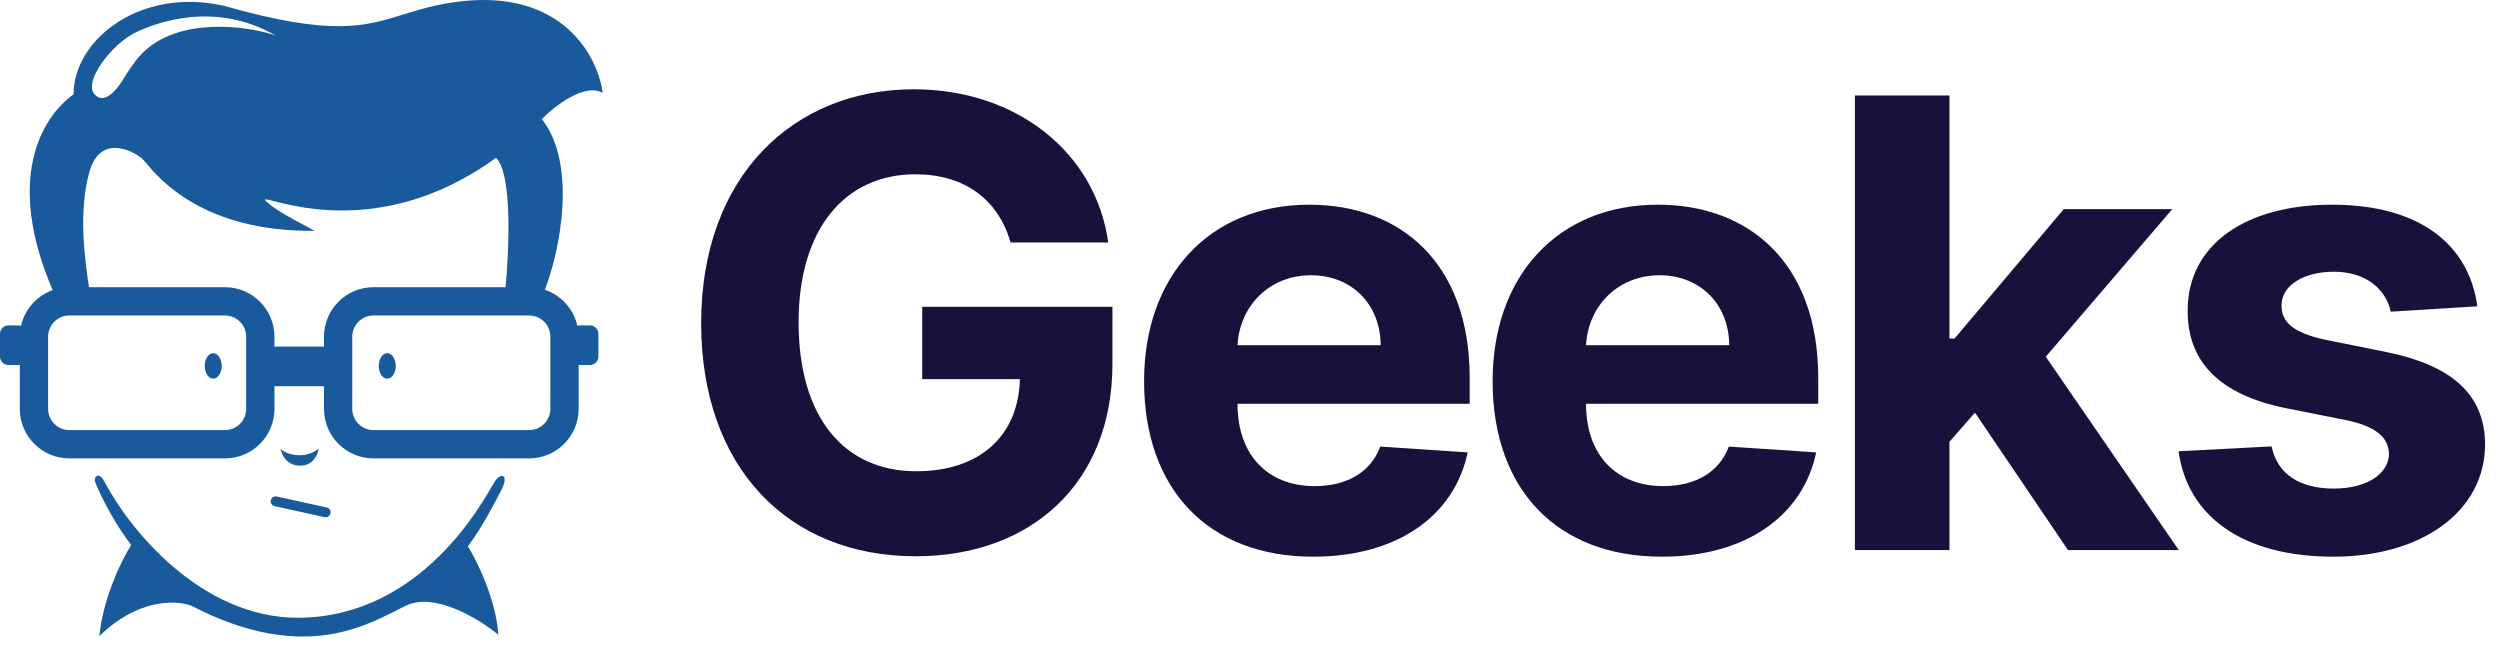
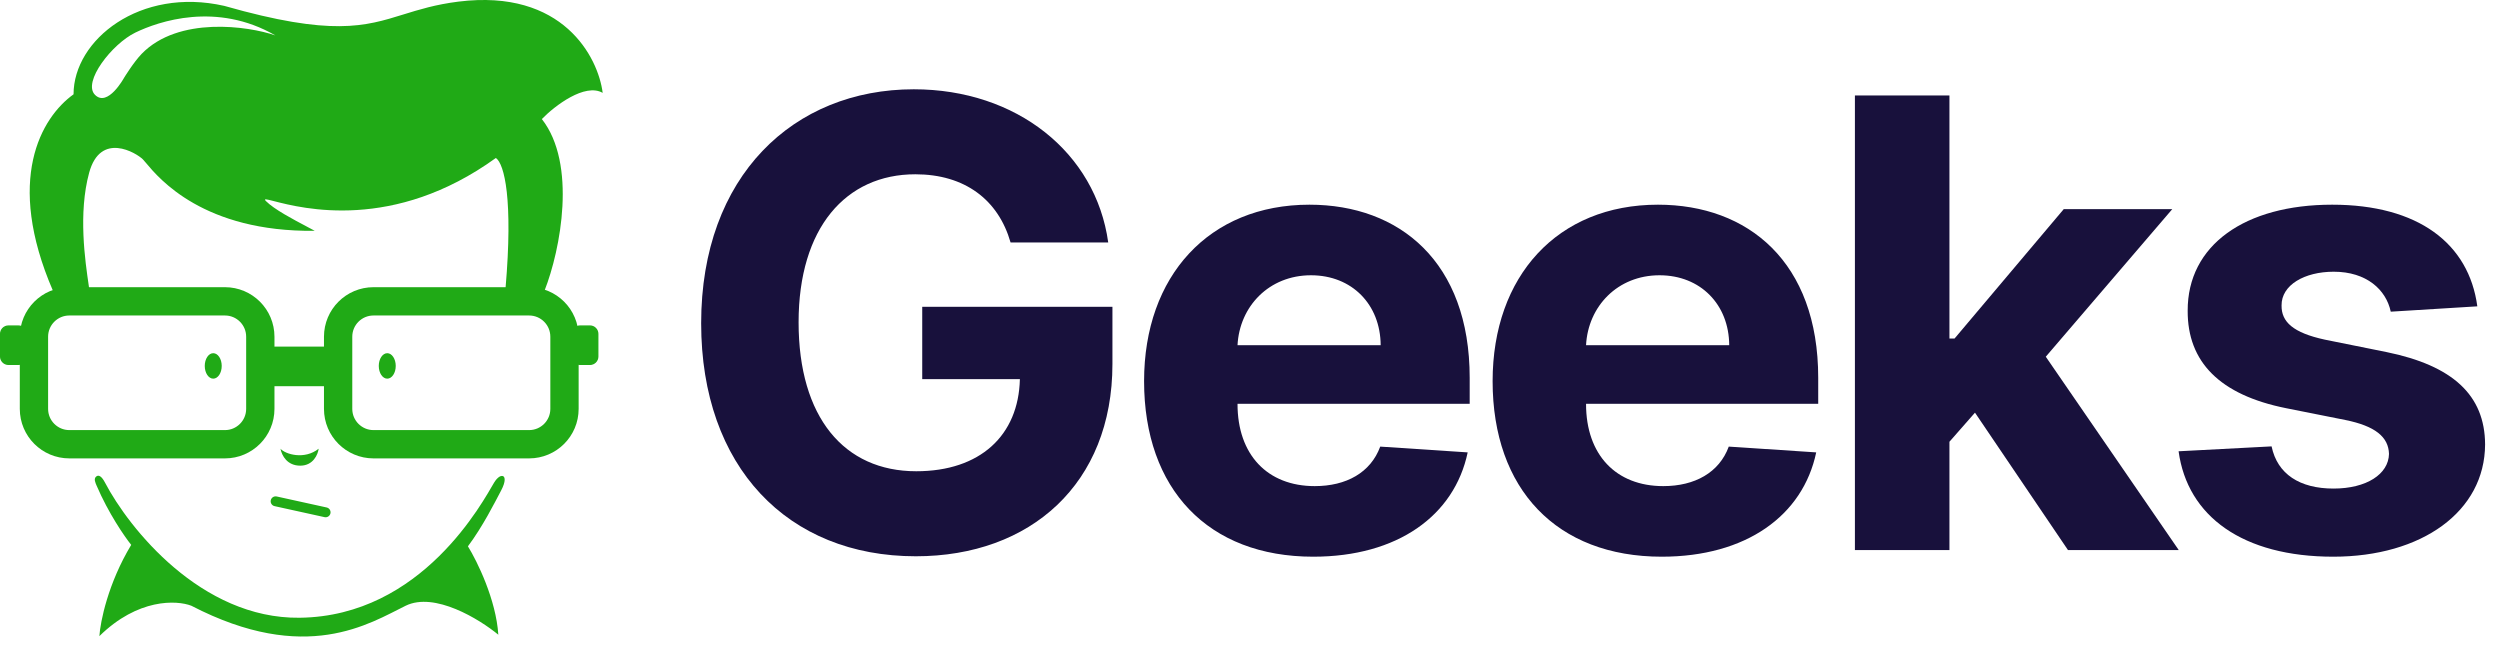
<svg xmlns="http://www.w3.org/2000/svg" width="112" height="29" viewBox="0 0 112 29" fill="none">
-   <path fill-rule="evenodd" clip-rule="evenodd" d="M24.275 5.334C25.849 7.34 25.118 11.179 24.396 13.018C24.403 13.02 24.409 13.022 24.416 13.024L24.401 13.025L22.649 12.908C22.649 12.905 22.649 12.901 22.649 12.899C22.99 8.934 22.598 7.346 22.215 7.077C17.632 10.39 13.538 9.337 12.273 9.011C11.928 8.922 11.793 8.888 11.915 9.01C12.287 9.382 13.134 9.828 13.737 10.146H13.737L13.738 10.147C13.874 10.219 13.998 10.284 14.102 10.341C9.127 10.398 7.127 8.003 6.539 7.298C6.479 7.227 6.433 7.172 6.401 7.14C6.114 6.853 4.5 5.873 3.993 7.742C3.501 9.553 3.812 11.678 3.977 12.799C3.991 12.896 3.993 12.898 3.993 12.93L2.376 13.025L2.372 13.025C0.223 8.055 1.839 5.27 3.295 4.225C3.295 1.784 6.274 -0.592 10.046 0.263C14.877 1.64 16.347 1.184 18.076 0.647C18.774 0.431 19.514 0.201 20.535 0.073C25.222 -0.513 26.799 2.566 27 4.161C26.214 3.705 24.856 4.732 24.275 5.334ZM12.337 1.587C11.123 1.165 7.993 0.717 6.348 2.411C5.984 2.786 5.556 3.489 5.556 3.489C5.556 3.489 4.827 4.82 4.256 4.249C3.686 3.679 5.017 1.967 6.063 1.46C7.108 0.953 9.707 0.066 12.337 1.587Z" fill="#195a9c" />
-   <path d="M10.078 13.5H3.106C2.231 13.5 1.521 14.21 1.521 15.085V18.317C1.521 19.192 2.231 19.902 3.106 19.902H10.078C10.953 19.902 11.662 19.192 11.662 18.317V15.085C11.662 14.21 10.953 13.5 10.078 13.5Z" stroke="#195a9c" stroke-width="1.268" />
-   <path d="M0.824 14.609H0.38C0.187 14.609 0.031 14.765 0.031 14.958V15.972C0.031 16.165 0.187 16.321 0.38 16.321H0.824C1.016 16.321 1.172 16.165 1.172 15.972V14.958C1.172 14.765 1.016 14.609 0.824 14.609Z" fill="#195a9c" stroke="#195a9c" stroke-width="0.063" />
-   <path d="M16.733 13.5H23.704C24.58 13.5 25.289 14.21 25.289 15.085V18.317C25.289 19.192 24.58 19.902 23.704 19.902H16.733C15.857 19.902 15.148 19.192 15.148 18.317V15.085C15.148 14.21 15.857 13.5 16.733 13.5Z" stroke="#195a9c" stroke-width="1.268" />
-   <path d="M25.986 14.609H26.43C26.622 14.609 26.778 14.765 26.778 14.958V15.972C26.778 16.165 26.622 16.321 26.43 16.321H25.986C25.794 16.321 25.637 16.165 25.637 15.972V14.958C25.637 14.765 25.794 14.609 25.986 14.609Z" fill="#195a9c" stroke="#195a9c" stroke-width="0.063" />
-   <path d="M12.295 15.56H14.514C14.706 15.56 14.862 15.716 14.862 15.909V16.923C14.862 17.115 14.706 17.271 14.514 17.271H12.295C12.103 17.271 11.947 17.115 11.947 16.923V15.909C11.947 15.716 12.103 15.56 12.295 15.56Z" fill="#195a9c" stroke="#195a9c" stroke-width="0.063" />
-   <path d="M9.933 16.394C9.933 16.709 9.763 16.964 9.553 16.964C9.343 16.964 9.173 16.709 9.173 16.394C9.173 16.079 9.343 15.823 9.553 15.823C9.763 15.823 9.933 16.079 9.933 16.394Z" fill="#195a9c" />
-   <path d="M16.969 16.394C16.969 16.709 17.139 16.964 17.349 16.964C17.559 16.964 17.729 16.709 17.729 16.394C17.729 16.079 17.559 15.823 17.349 15.823C17.139 15.823 16.969 16.079 16.969 16.394Z" fill="#195a9c" />
-   <path d="M14.276 20.102C13.642 20.609 12.786 20.355 12.565 20.102C12.628 20.419 12.869 20.862 13.452 20.862C14.035 20.862 14.244 20.355 14.276 20.102Z" fill="#195a9c" />
-   <path fill-rule="evenodd" clip-rule="evenodd" d="M12.131 22.411C12.158 22.291 12.276 22.216 12.396 22.242L14.635 22.735C14.754 22.761 14.83 22.88 14.804 22.999C14.777 23.119 14.659 23.195 14.539 23.168L12.3 22.675C12.181 22.649 12.105 22.531 12.131 22.411Z" fill="#195a9c" />
-   <path d="M13.42 27.675C9.009 27.726 5.772 23.661 4.705 21.622C4.547 21.32 4.42 21.274 4.325 21.337C4.173 21.439 4.283 21.644 4.325 21.749C4.857 22.992 5.582 24.042 5.878 24.411C4.838 26.135 4.494 27.855 4.452 28.499C6.176 26.801 7.917 26.883 8.572 27.137C13.706 29.799 16.558 27.929 18.174 27.137C19.467 26.503 21.48 27.739 22.325 28.436C22.224 26.864 21.375 25.14 20.963 24.475C21.628 23.587 22.167 22.51 22.452 21.971C22.68 21.54 22.611 21.369 22.547 21.337C22.395 21.261 22.209 21.496 22.135 21.622C21.66 22.415 18.934 27.612 13.42 27.675Z" fill="#195a9c" />
+   <path fill-rule="evenodd" clip-rule="evenodd" d="M24.275 5.334C25.849 7.34 25.118 11.179 24.396 13.018C24.403 13.02 24.409 13.022 24.416 13.024L24.401 13.025L22.649 12.908C22.649 12.905 22.649 12.901 22.649 12.899C22.99 8.934 22.598 7.346 22.215 7.077C17.632 10.39 13.538 9.337 12.273 9.011C11.928 8.922 11.793 8.888 11.915 9.01C12.287 9.382 13.134 9.828 13.737 10.146H13.737L13.738 10.147C13.874 10.219 13.998 10.284 14.102 10.341C9.127 10.398 7.127 8.003 6.539 7.298C6.479 7.227 6.433 7.172 6.401 7.14C6.114 6.853 4.5 5.873 3.993 7.742C3.501 9.553 3.812 11.678 3.977 12.799C3.991 12.896 3.993 12.898 3.993 12.93L2.376 13.025L2.372 13.025C0.223 8.055 1.839 5.27 3.295 4.225C3.295 1.784 6.274 -0.592 10.046 0.263C14.877 1.64 16.347 1.184 18.076 0.647C18.774 0.431 19.514 0.201 20.535 0.073C25.222 -0.513 26.799 2.566 27 4.161C26.214 3.705 24.856 4.732 24.275 5.334ZM12.337 1.587C11.123 1.165 7.993 0.717 6.348 2.411C5.984 2.786 5.556 3.489 5.556 3.489C5.556 3.489 4.827 4.82 4.256 4.249C3.686 3.679 5.017 1.967 6.063 1.46C7.108 0.953 9.707 0.066 12.337 1.587Z" fill="#20aa16" />
+   <path d="M10.078 13.5H3.106C2.231 13.5 1.521 14.21 1.521 15.085V18.317C1.521 19.192 2.231 19.902 3.106 19.902H10.078C10.953 19.902 11.662 19.192 11.662 18.317V15.085C11.662 14.21 10.953 13.5 10.078 13.5Z" stroke="#20aa16" stroke-width="1.268" />
+   <path d="M0.824 14.609H0.38C0.187 14.609 0.031 14.765 0.031 14.958V15.972C0.031 16.165 0.187 16.321 0.38 16.321H0.824C1.016 16.321 1.172 16.165 1.172 15.972V14.958C1.172 14.765 1.016 14.609 0.824 14.609Z" fill="#20aa16" stroke="#20aa16" stroke-width="0.063" />
+   <path d="M16.733 13.5H23.704C24.58 13.5 25.289 14.21 25.289 15.085V18.317C25.289 19.192 24.58 19.902 23.704 19.902H16.733C15.857 19.902 15.148 19.192 15.148 18.317V15.085C15.148 14.21 15.857 13.5 16.733 13.5Z" stroke="#20aa16" stroke-width="1.268" />
+   <path d="M25.986 14.609H26.43C26.622 14.609 26.778 14.765 26.778 14.958V15.972C26.778 16.165 26.622 16.321 26.43 16.321H25.986C25.794 16.321 25.637 16.165 25.637 15.972V14.958C25.637 14.765 25.794 14.609 25.986 14.609Z" fill="#20aa16" stroke="#20aa16" stroke-width="0.063" />
+   <path d="M12.295 15.56H14.514C14.706 15.56 14.862 15.716 14.862 15.909V16.923C14.862 17.115 14.706 17.271 14.514 17.271H12.295C12.103 17.271 11.947 17.115 11.947 16.923V15.909C11.947 15.716 12.103 15.56 12.295 15.56Z" fill="#20aa16" stroke="#20aa16" stroke-width="0.063" />
+   <path d="M9.933 16.394C9.933 16.709 9.763 16.964 9.553 16.964C9.343 16.964 9.173 16.709 9.173 16.394C9.173 16.079 9.343 15.823 9.553 15.823C9.763 15.823 9.933 16.079 9.933 16.394Z" fill="#20aa16" />
+   <path d="M16.969 16.394C16.969 16.709 17.139 16.964 17.349 16.964C17.559 16.964 17.729 16.709 17.729 16.394C17.729 16.079 17.559 15.823 17.349 15.823C17.139 15.823 16.969 16.079 16.969 16.394Z" fill="#20aa16" />
+   <path d="M14.276 20.102C13.642 20.609 12.786 20.355 12.565 20.102C12.628 20.419 12.869 20.862 13.452 20.862C14.035 20.862 14.244 20.355 14.276 20.102Z" fill="#20aa16" />
+   <path fill-rule="evenodd" clip-rule="evenodd" d="M12.131 22.411C12.158 22.291 12.276 22.216 12.396 22.242L14.635 22.735C14.754 22.761 14.83 22.88 14.804 22.999C14.777 23.119 14.659 23.195 14.539 23.168L12.3 22.675C12.181 22.649 12.105 22.531 12.131 22.411Z" fill="#20aa16" />
+   <path d="M13.42 27.675C9.009 27.726 5.772 23.661 4.705 21.622C4.547 21.32 4.42 21.274 4.325 21.337C4.173 21.439 4.283 21.644 4.325 21.749C4.857 22.992 5.582 24.042 5.878 24.411C4.838 26.135 4.494 27.855 4.452 28.499C6.176 26.801 7.917 26.883 8.572 27.137C13.706 29.799 16.558 27.929 18.174 27.137C19.467 26.503 21.48 27.739 22.325 28.436C22.224 26.864 21.375 25.14 20.963 24.475C21.628 23.587 22.167 22.51 22.452 21.971C22.68 21.54 22.611 21.369 22.547 21.337C22.395 21.261 22.209 21.496 22.135 21.622C21.66 22.415 18.934 27.612 13.42 27.675Z" fill="#20aa16" />
  <path d="M45.273 10.861H49.648C49.091 6.834 45.541 4 40.938 4C35.558 4 31.412 7.878 31.412 14.48C31.412 20.923 35.29 24.921 41.027 24.921C46.168 24.921 49.837 21.669 49.837 16.31V13.744H41.316V16.986H45.691C45.631 19.511 43.911 21.112 41.047 21.112C37.816 21.112 35.777 18.696 35.777 14.44C35.777 10.204 37.895 7.808 41.007 7.808C43.225 7.808 44.726 8.952 45.273 10.861Z" fill="#18113C" />
  <path d="M58.832 24.94C62.61 24.94 65.156 23.101 65.752 20.267L61.834 20.008C61.407 21.172 60.313 21.778 58.901 21.778C56.783 21.778 55.441 20.376 55.441 18.099V18.089H65.842V16.926C65.842 11.736 62.7 9.17 58.663 9.17C54.168 9.17 51.255 12.362 51.255 17.075C51.255 21.918 54.129 24.94 58.832 24.94ZM55.441 15.464C55.531 13.724 56.853 12.332 58.732 12.332C60.572 12.332 61.844 13.645 61.854 15.464H55.441Z" fill="#18113C" />
  <path d="M74.446 24.94C78.224 24.94 80.77 23.101 81.366 20.267L77.449 20.008C77.021 21.172 75.927 21.778 74.515 21.778C72.397 21.778 71.055 20.376 71.055 18.099V18.089H81.456V16.926C81.456 11.736 78.314 9.17 74.277 9.17C69.782 9.17 66.869 12.362 66.869 17.075C66.869 21.918 69.743 24.94 74.446 24.94ZM71.055 15.464C71.145 13.724 72.467 12.332 74.346 12.332C76.186 12.332 77.459 13.645 77.469 15.464H71.055Z" fill="#18113C" />
  <path d="M83.1 24.642H87.335V19.79L88.479 18.487L92.645 24.642H97.607L91.651 15.981L97.318 9.369H92.456L87.564 15.166H87.335V4.278H83.1V24.642Z" fill="#18113C" />
  <path d="M110.984 13.724C110.606 10.911 108.339 9.17 104.481 9.17C100.574 9.17 97.998 10.98 98.008 13.923C97.998 16.21 99.44 17.692 102.423 18.288L105.068 18.815C106.4 19.084 107.007 19.571 107.027 20.337C107.007 21.241 106.022 21.888 104.541 21.888C103.03 21.888 102.025 21.241 101.767 19.998L97.601 20.217C97.998 23.14 100.484 24.94 104.531 24.94C108.488 24.94 111.322 22.922 111.332 19.909C111.322 17.702 109.88 16.379 106.917 15.773L104.153 15.216C102.731 14.908 102.204 14.42 102.214 13.685C102.204 12.77 103.238 12.173 104.551 12.173C106.022 12.173 106.897 12.979 107.106 13.963L110.984 13.724Z" fill="#18113C" />
</svg>
